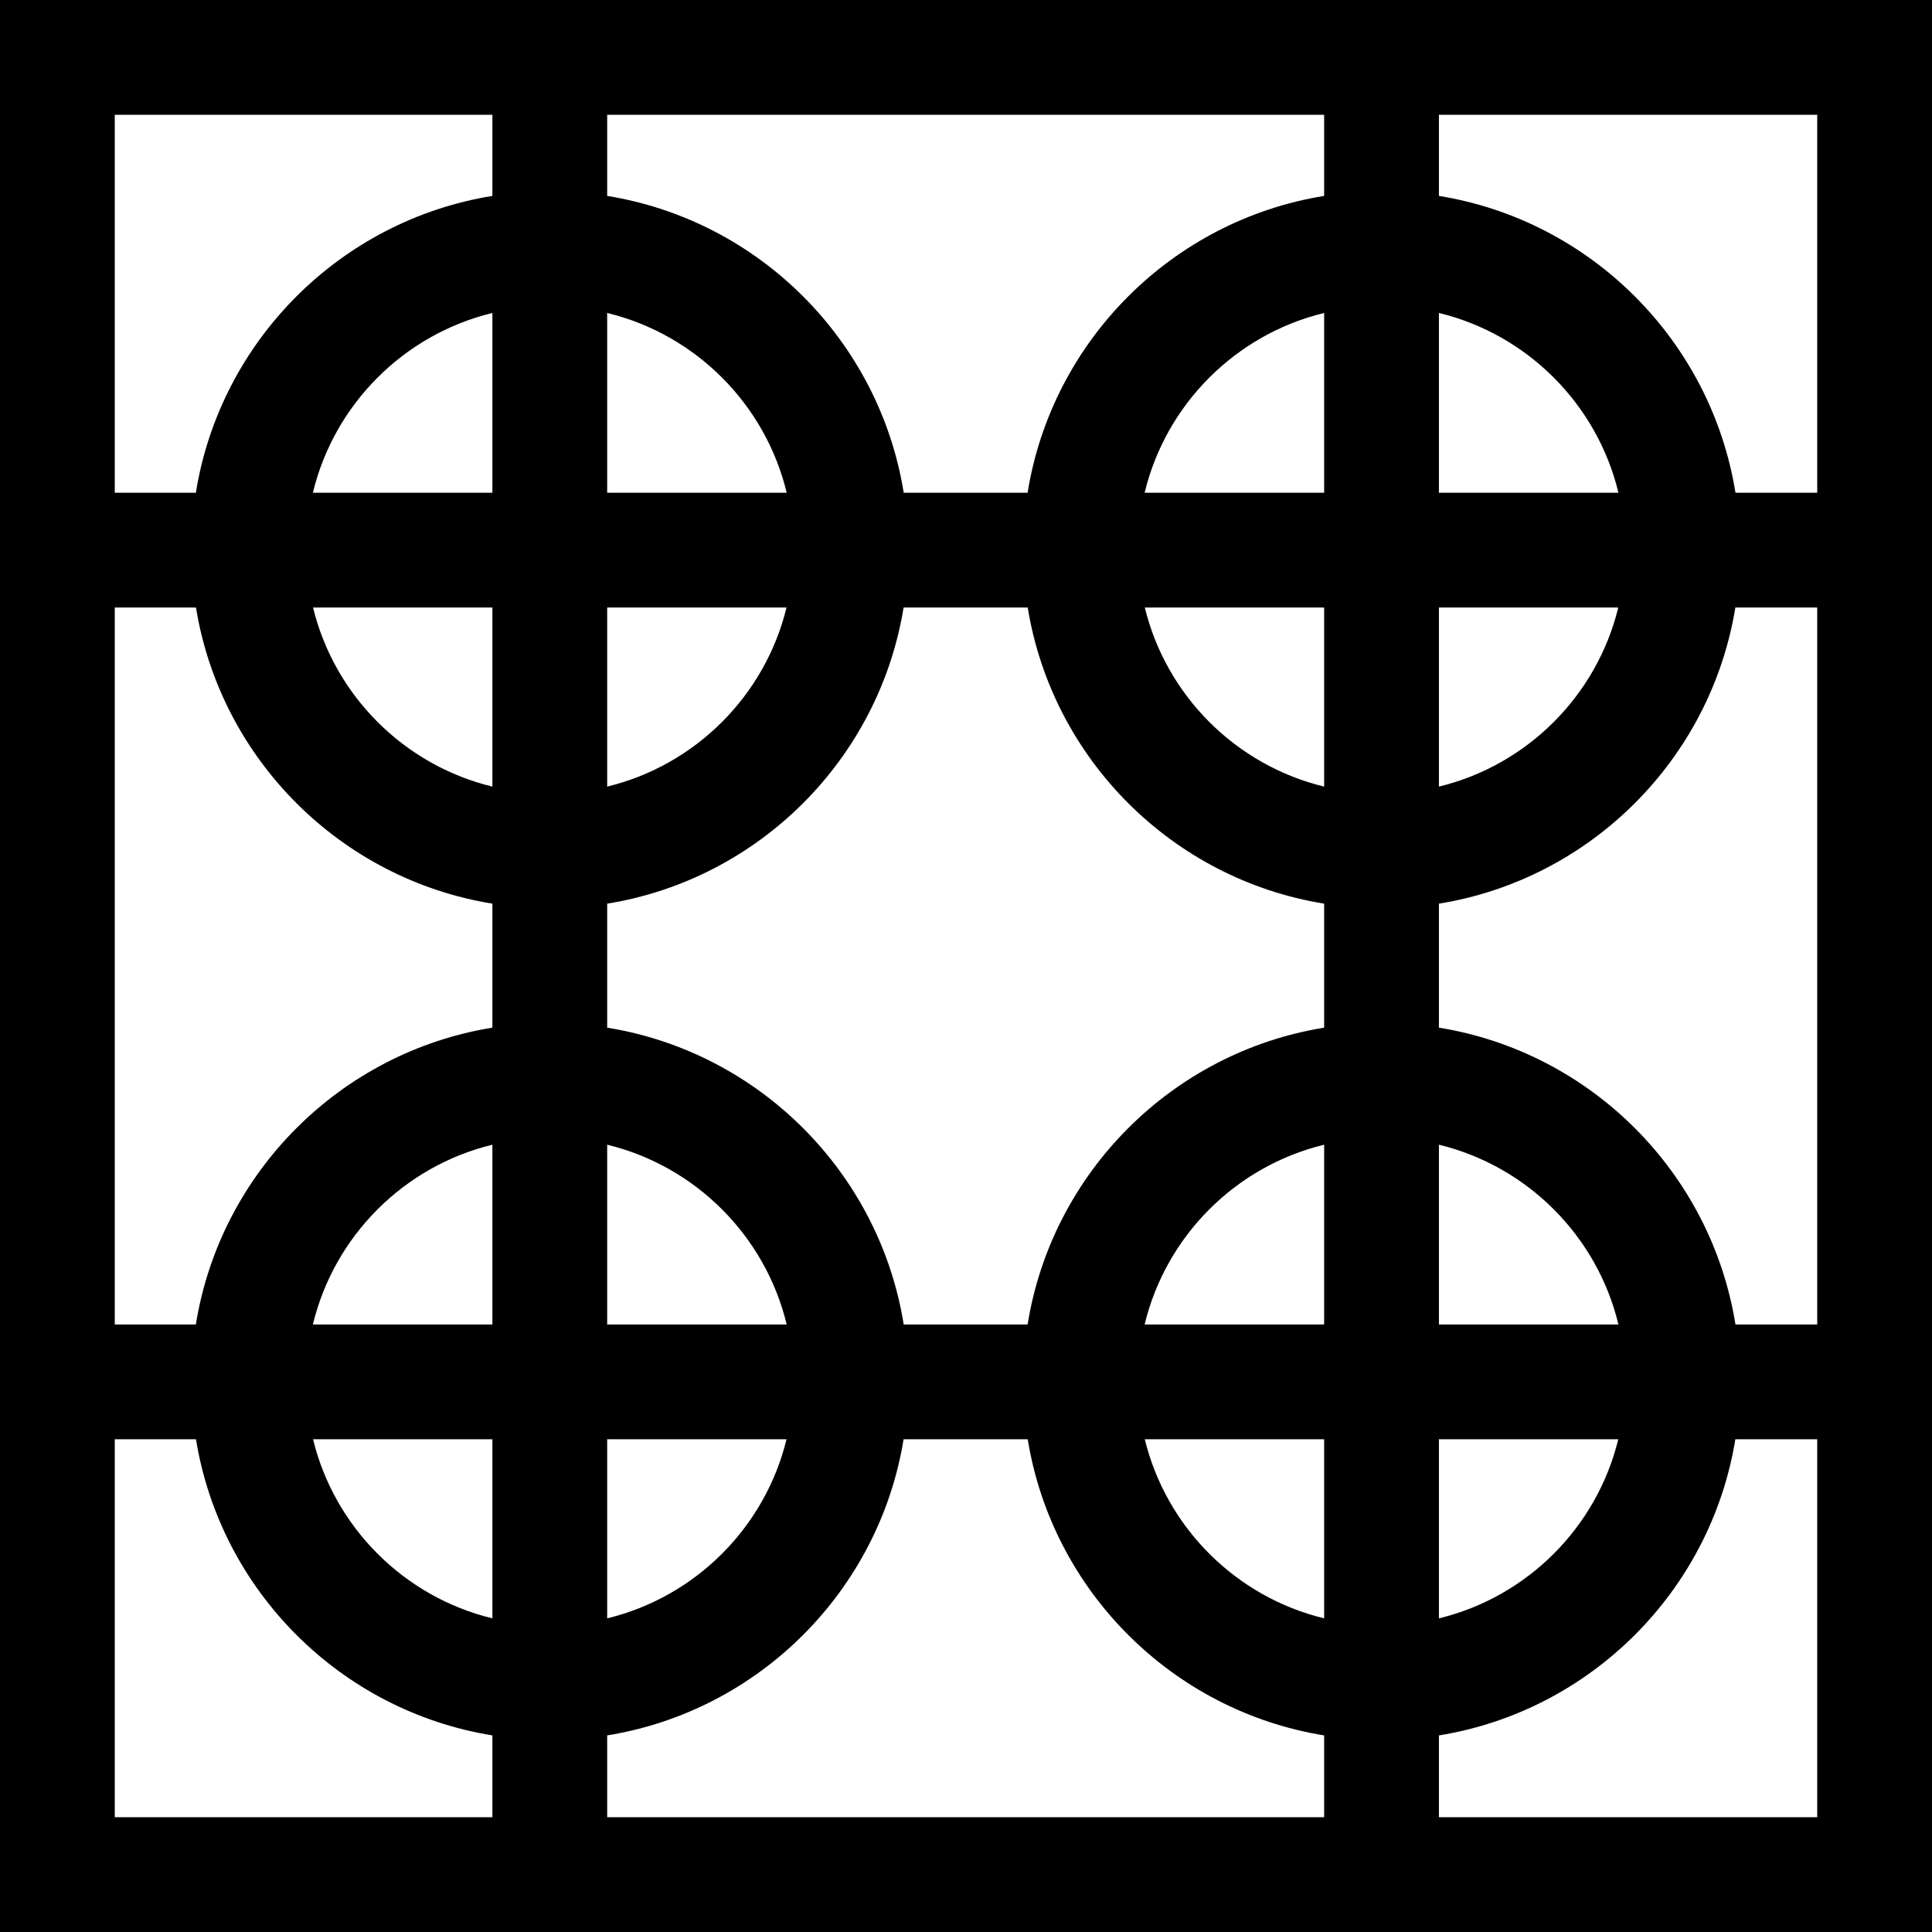
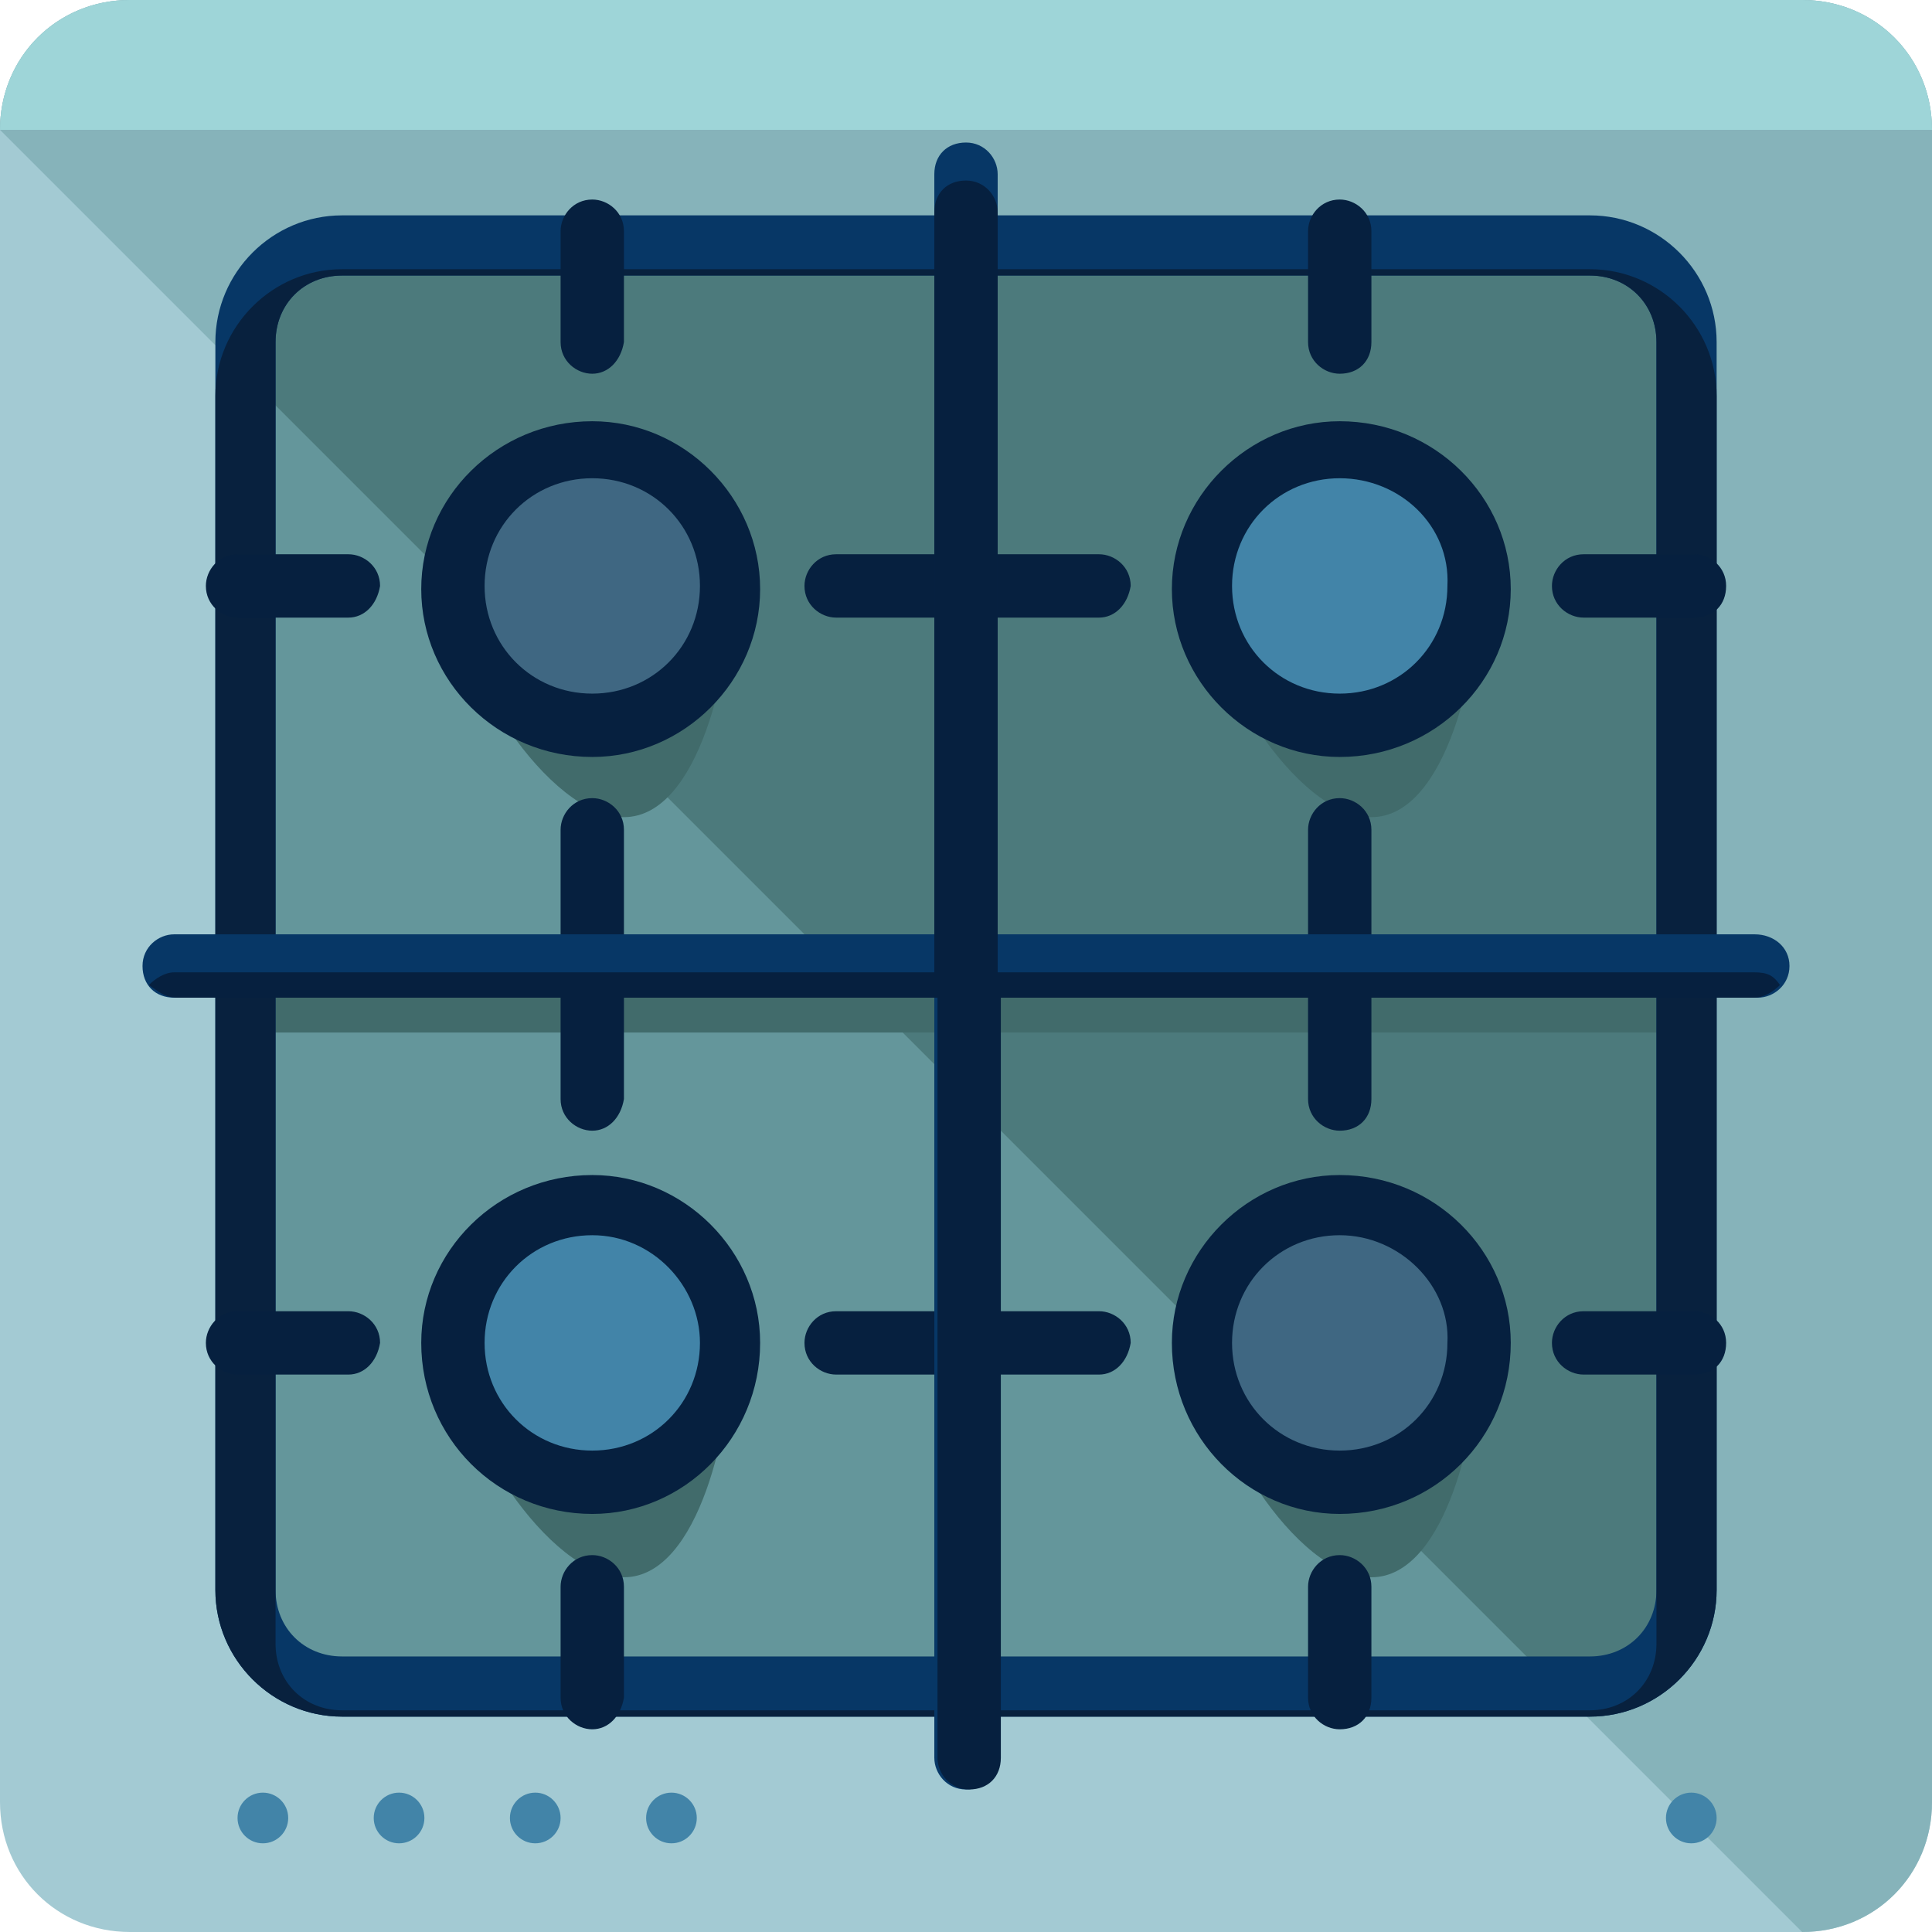
- <svg xmlns="http://www.w3.org/2000/svg" fill="#000000" height="800px" width="800px" version="1.1" id="Layer_1" viewBox="0 0 512 512" xml:space="preserve">
+ <svg xmlns="http://www.w3.org/2000/svg" height="800px" width="800px" version="1.1" id="Layer_1" viewBox="0 0 488 488" xml:space="preserve">
+   <path style="fill:#A3CAD3;" d="M488,455.2c0,18.4-14.4,32.8-32.8,32.8H32.8C14.4,488,0,473.6,0,455.2V32.8C0,14.4,14.4,0,32.8,0  h422.4C473.6,0,488,14.4,488,32.8L488,455.2L488,455.2z" />
+   <path style="fill:#86B3BA;" d="M0,32.8C0,14.4,14.4,0,32.8,0h422.4C473.6,0,488,14.4,488,32.8v422.4c0,18.4-14.4,32.8-32.8,32.8" />
+   <path style="fill:#9ED5D8;" d="M0,32.8C0,14.4,14.4,0,32.8,0h422.4C473.6,0,488,14.4,488,32.8" />
+   <path style="fill:#64969B;" d="M426.4,401.6c0,13.6-11.2,24.8-24.8,24.8H86.4c-13.6,0-24.8-11.2-24.8-24.8V86.4  c0-13.6,11.2-24.8,24.8-24.8h315.2c13.6,0,24.8,11.2,24.8,24.8L426.4,401.6L426.4,401.6z" />
+   <path style="fill:#4C7A7C;" d="M401.6,61.6H86.4c-13.6,0-24.8,11.2-24.8,24.8v8l331.2,331.2h8c13.6,0,24.8-11.2,24.8-24.8V86.4  C426.4,72.8,415.2,61.6,401.6,61.6z" />
+   <polygon style="fill:#416B6B;" points="426.4,245.6 252,245.6 252,61.6 236,61.6 236,245.6 61.6,245.6 61.6,260.8 236,260.8   236,426.4 252,426.4 252,260.8 426.4,260.8 " />
+   <path style="fill:#073766;" d="M401.6,433.6H86.4c-17.6,0-32-14.4-32-32V86.4c0-17.6,14.4-32,32-32h315.2c17.6,0,32,14.4,32,32  v315.2C433.6,419.2,419.2,433.6,401.6,433.6z M86.4,69.6c-9.6,0-16.8,7.2-16.8,16.8v315.2c0,9.6,7.2,16.8,16.8,16.8h315.2  c9.6,0,16.8-7.2,16.8-16.8V86.4c0-9.6-7.2-16.8-16.8-16.8C401.6,69.6,86.4,69.6,86.4,69.6z" />
+   <path style="fill:#08213E;" d="M401.6,68H86.4c-17.6,0-32,14.4-32,32v301.6c0,17.6,14.4,32,32,32h315.2c17.6,0,32-14.4,32-32V100  C433.6,82.4,419.2,68,401.6,68z M418.4,100v301.6v13.6c0,9.6-7.2,16.8-16.8,16.8H86.4c-9.6,0-16.8-7.2-16.8-16.8v-13.6V100V86.4  c0-9.6,7.2-16.8,16.8-16.8h315.2c9.6,0,16.8,7.2,16.8,16.8L418.4,100L418.4,100z" />
+   <path style="fill:#416B6B;" d="M184.8,148c0,19.2-8,58.4-27.2,58.4S114.4,168,114.4,148c0-19.2,16-35.2,35.2-35.2  S184.8,128.8,184.8,148z" />
+   <circle style="fill:#3F6782;" cx="149.6" cy="148" r="35.2" />
+   <path style="fill:#06203F;" d="M149.6,191.2c-24,0-43.2-19.2-43.2-42.4s19.2-42.4,43.2-42.4c23.2,0,42.4,19.2,42.4,42.4  S172.8,191.2,149.6,191.2z M149.6,120.8c-15.2,0-27.2,12-27.2,27.2s12,27.2,27.2,27.2s27.2-12,27.2-27.2S164.8,120.8,149.6,120.8z" />
+   <path style="fill:#06203F;" d="M149.6,94.4c-4,0-8-3.2-8-8v-28c0-4,3.2-8,8-8c4,0,8,3.2,8,8v28C156.8,91.2,153.6,94.4,149.6,94.4z" />
+   <path style="fill:#06203F;" d="M149.6,245.6c-4,0-8-3.2-8-8v-28c0-4,3.2-8,8-8c4,0,8,3.2,8,8v28  C156.8,242.4,153.6,245.6,149.6,245.6z" />
+   <path style="fill:#06203F;" d="M239.2,156h-28c-4,0-8-3.2-8-8c0-4,3.2-8,8-8h28c4,0,8,3.2,8,8C246.4,152.8,243.2,156,239.2,156z" />
+   <path style="fill:#06203F;" d="M88,156H60c-4,0-8-3.2-8-8c0-4,3.2-8,8-8h28c4,0,8,3.2,8,8C95.2,152.8,92,156,88,156z" />
+   <path style="fill:#416B6B;" d="M373.6,148c0,19.2-8,58.4-27.2,58.4S304,168,304,148c0-19.2,16-35.2,35.2-35.2  C358.4,112.8,373.6,128.8,373.6,148z" />
+   <circle style="fill:#4284A8;" cx="338.4" cy="148" r="35.2" />
+   <path style="fill:#06203F;" d="M338.4,191.2c-23.2,0-42.4-19.2-42.4-42.4s19.2-42.4,42.4-42.4c24,0,43.2,19.2,43.2,42.4  S362.4,191.2,338.4,191.2z M338.4,120.8c-15.2,0-27.2,12-27.2,27.2s12,27.2,27.2,27.2s27.2-12,27.2-27.2  C366.4,132.8,353.6,120.8,338.4,120.8z" />
+   <path style="fill:#06203F;" d="M338.4,94.4c-4,0-8-3.2-8-8v-28c0-4,3.2-8,8-8c4,0,8,3.2,8,8v28C346.4,91.2,343.2,94.4,338.4,94.4z" />
+   <path style="fill:#06203F;" d="M338.4,245.6c-4,0-8-3.2-8-8v-28c0-4,3.2-8,8-8c4,0,8,3.2,8,8v28  C346.4,242.4,343.2,245.6,338.4,245.6z" />
+   <path style="fill:#06203F;" d="M428,156h-28c-4,0-8-3.2-8-8c0-4,3.2-8,8-8h28c4,0,8,3.2,8,8S432.8,156,428,156z" />
+   <path style="fill:#06203F;" d="M277.6,156h-28c-4,0-8-3.2-8-8c0-4,3.2-8,8-8h28c4,0,8,3.2,8,8C284.8,152.8,281.6,156,277.6,156z" />
+   <path style="fill:#416B6B;" d="M184.8,340c0,19.2-8,58.4-27.2,58.4S114.4,360,114.4,340c0-19.2,16-35.2,35.2-35.2  S184.8,320,184.8,340z" />
+   <path style="fill:#4284A8;" d="M184.8,340c0,19.2-16,35.2-35.2,35.2s-35.2-16-35.2-35.2s16-35.2,35.2-35.2S184.8,320,184.8,340z" />
+   <path style="fill:#06203F;" d="M149.6,382.4c-24,0-43.2-19.2-43.2-43.2c0-23.2,19.2-42.4,43.2-42.4c23.2,0,42.4,19.2,42.4,42.4  C192,363.2,172.8,382.4,149.6,382.4z M149.6,312c-15.2,0-27.2,12-27.2,27.2s12,27.2,27.2,27.2s27.2-12,27.2-27.2  C176.8,324.8,164.8,312,149.6,312z" />
+   <path style="fill:#06203F;" d="M149.6,285.6c-4,0-8-3.2-8-8v-28c0-4,3.2-8,8-8c4,0,8,3.2,8,8v28  C156.8,282.4,153.6,285.6,149.6,285.6z" />
+   <path style="fill:#06203F;" d="M149.6,436.8c-4,0-8-3.2-8-8v-28c0-4,3.2-8,8-8c4,0,8,3.2,8,8v28  C156.8,433.6,153.6,436.8,149.6,436.8z" />
+   <path style="fill:#06203F;" d="M239.2,347.2h-28c-4,0-8-3.2-8-8c0-4,3.2-8,8-8h28c4,0,8,3.2,8,8C246.4,344,243.2,347.2,239.2,347.2z  " />
+   <path style="fill:#06203F;" d="M88,347.2H60c-4,0-8-3.2-8-8c0-4,3.2-8,8-8h28c4,0,8,3.2,8,8C95.2,344,92,347.2,88,347.2z" />
+   <path style="fill:#416B6B;" d="M373.6,340c0,19.2-8,58.4-27.2,58.4S304,360,304,340c0-19.2,16-35.2,35.2-35.2  C358.4,304.8,373.6,320,373.6,340z" />
+   <path style="fill:#3F6782;" d="M373.6,340c0,19.2-16,35.2-35.2,35.2s-35.2-16-35.2-35.2s16-35.2,35.2-35.2  C358.4,304.8,373.6,320,373.6,340z" />
+   <path style="fill:#06203F;" d="M338.4,382.4c-23.2,0-42.4-19.2-42.4-43.2c0-23.2,19.2-42.4,42.4-42.4c24,0,43.2,19.2,43.2,42.4  C381.6,363.2,362.4,382.4,338.4,382.4z M338.4,312c-15.2,0-27.2,12-27.2,27.2s12,27.2,27.2,27.2s27.2-12,27.2-27.2  C366.4,324.8,353.6,312,338.4,312z" />
+   <path style="fill:#06203F;" d="M338.4,285.6c-4,0-8-3.2-8-8v-28c0-4,3.2-8,8-8c4,0,8,3.2,8,8v28  C346.4,282.4,343.2,285.6,338.4,285.6z" />
+   <path style="fill:#06203F;" d="M338.4,436.8c-4,0-8-3.2-8-8v-28c0-4,3.2-8,8-8c4,0,8,3.2,8,8v28  C346.4,433.6,343.2,436.8,338.4,436.8z" />
+   <path style="fill:#06203F;" d="M428,347.2h-28c-4,0-8-3.2-8-8c0-4,3.2-8,8-8h28c4,0,8,3.2,8,8S432.8,347.2,428,347.2z" />
+   <path style="fill:#06203F;" d="M277.6,347.2h-28c-4,0-8-3.2-8-8c0-4,3.2-8,8-8h28c4,0,8,3.2,8,8C284.8,344,281.6,347.2,277.6,347.2z  " />
+   <path style="fill:#073766;" d="M443.2,236H252V44c0-4-3.2-8-8-8s-8,3.2-8,8v192H44c-4,0-8,3.2-8,8c0,4.8,3.2,8,8,8h192v192  c0,4,3.2,8,8,8c4.8,0,8-3.2,8-8V252h192c4,0,8-3.2,8-8S448,236,443.2,236z" />
+   <path style="fill:#06203F;" d="M443.2,252c2.4,0,4.8-1.6,6.4-3.2c-1.6-2.4-3.2-3.2-6.4-3.2H252v-8v-184c0-4-3.2-8-8-8s-8,3.2-8,8  v184v8H44c-2.4,0-4.8,1.6-6.4,3.2c2.4,1.6,4,3.2,7.2,3.2h192v8v184c0,4,3.2,8,8,8s8-3.2,8-8V260v-8H443.2z" />
  <g>
-     <g>
-       <path d="M0,0v512h512V0H0z M381.33,82.937c23.445,5.683,41.923,24.185,47.572,47.642H381.33V82.937z M381.33,160.997h47.531    c-5.7,23.373-24.145,41.793-47.531,47.461V160.997z M381.33,303.361c23.445,5.682,41.923,24.184,47.572,47.641H381.33V303.361z     M381.33,381.42h47.531c-5.7,23.373-24.145,41.793-47.531,47.461V381.42z M160.907,82.937    c23.446,5.683,41.923,24.184,47.572,47.641l-47.572,0.001V82.937z M160.907,160.996l47.531,0.001    c-5.7,23.373-24.146,41.793-47.531,47.461V160.996z M160.907,303.361c23.446,5.682,41.923,24.184,47.572,47.641l-47.572,0.001    V303.361z M160.907,381.419l47.531,0.001c-5.7,23.373-24.146,41.793-47.531,47.461V381.419z M130.49,481.582H30.417V381.419    h21.516c6.534,40.184,38.36,71.985,78.556,78.481V481.582z M130.49,428.882c-23.385-5.668-41.83-24.089-47.531-47.462h47.531    V428.882z M130.49,351.002H82.917c5.649-23.457,24.127-41.958,47.572-47.641V351.002z M130.49,272.34    c-40.256,6.505-72.119,38.393-78.586,78.661H30.417V160.996h21.516c6.534,40.184,38.36,71.985,78.556,78.481V272.34z     M130.49,208.459c-23.385-5.668-41.83-24.089-47.531-47.462h47.531V208.459z M130.49,130.58H82.917    c5.649-23.458,24.128-41.959,47.572-47.641V130.58z M130.49,51.918c-40.256,6.505-72.119,38.393-78.586,78.662H30.417V30.417    H130.49V51.918z M350.913,481.582H160.907V459.9c40.196-6.495,72.023-38.297,78.556-78.481h32.893    c6.534,40.184,38.36,71.985,78.556,78.481V481.582z M350.913,428.881c-23.385-5.668-41.83-24.089-47.531-47.461h47.531V428.881z     M350.913,351.003H303.34c5.649-23.458,24.128-41.959,47.572-47.641V351.003z M350.913,272.341    c-40.256,6.505-72.119,38.393-78.586,78.662h-32.833c-6.468-40.269-38.33-72.157-78.587-78.662v-32.863    c40.196-6.495,72.023-38.297,78.556-78.481h32.893c6.534,40.184,38.36,71.985,78.556,78.481V272.341z M350.913,208.458    c-23.385-5.668-41.83-24.089-47.531-47.461h47.531V208.458z M350.913,130.581l-47.572-0.001    c5.649-23.458,24.128-41.959,47.572-47.641V130.581z M350.913,51.918c-40.256,6.505-72.119,38.393-78.586,78.662h-32.833    c-6.468-40.269-38.33-72.157-78.587-78.662V30.417h190.006V51.918z M481.583,481.583H381.33v-21.681    c40.196-6.495,72.023-38.297,78.556-78.481h21.697V481.583z M481.583,351.003h-21.667c-6.468-40.269-38.33-72.157-78.586-78.662    v-32.863c40.196-6.495,72.023-38.297,78.556-78.481h21.697V351.003z M481.583,130.58h-21.667    c-6.468-40.269-38.33-72.157-78.586-78.662V30.417h100.253V130.58z" />
-     </g>
+     <circle style="fill:#4284A8;" cx="66.4" cy="459.2" r="6.4" />
+     <circle style="fill:#4284A8;" cx="100.8" cy="459.2" r="6.4" />
+     <circle style="fill:#4284A8;" cx="135.2" cy="459.2" r="6.4" />
+     <circle style="fill:#4284A8;" cx="169.6" cy="459.2" r="6.4" />
+     <circle style="fill:#4284A8;" cx="427.2" cy="459.2" r="6.4" />
  </g>
</svg>
